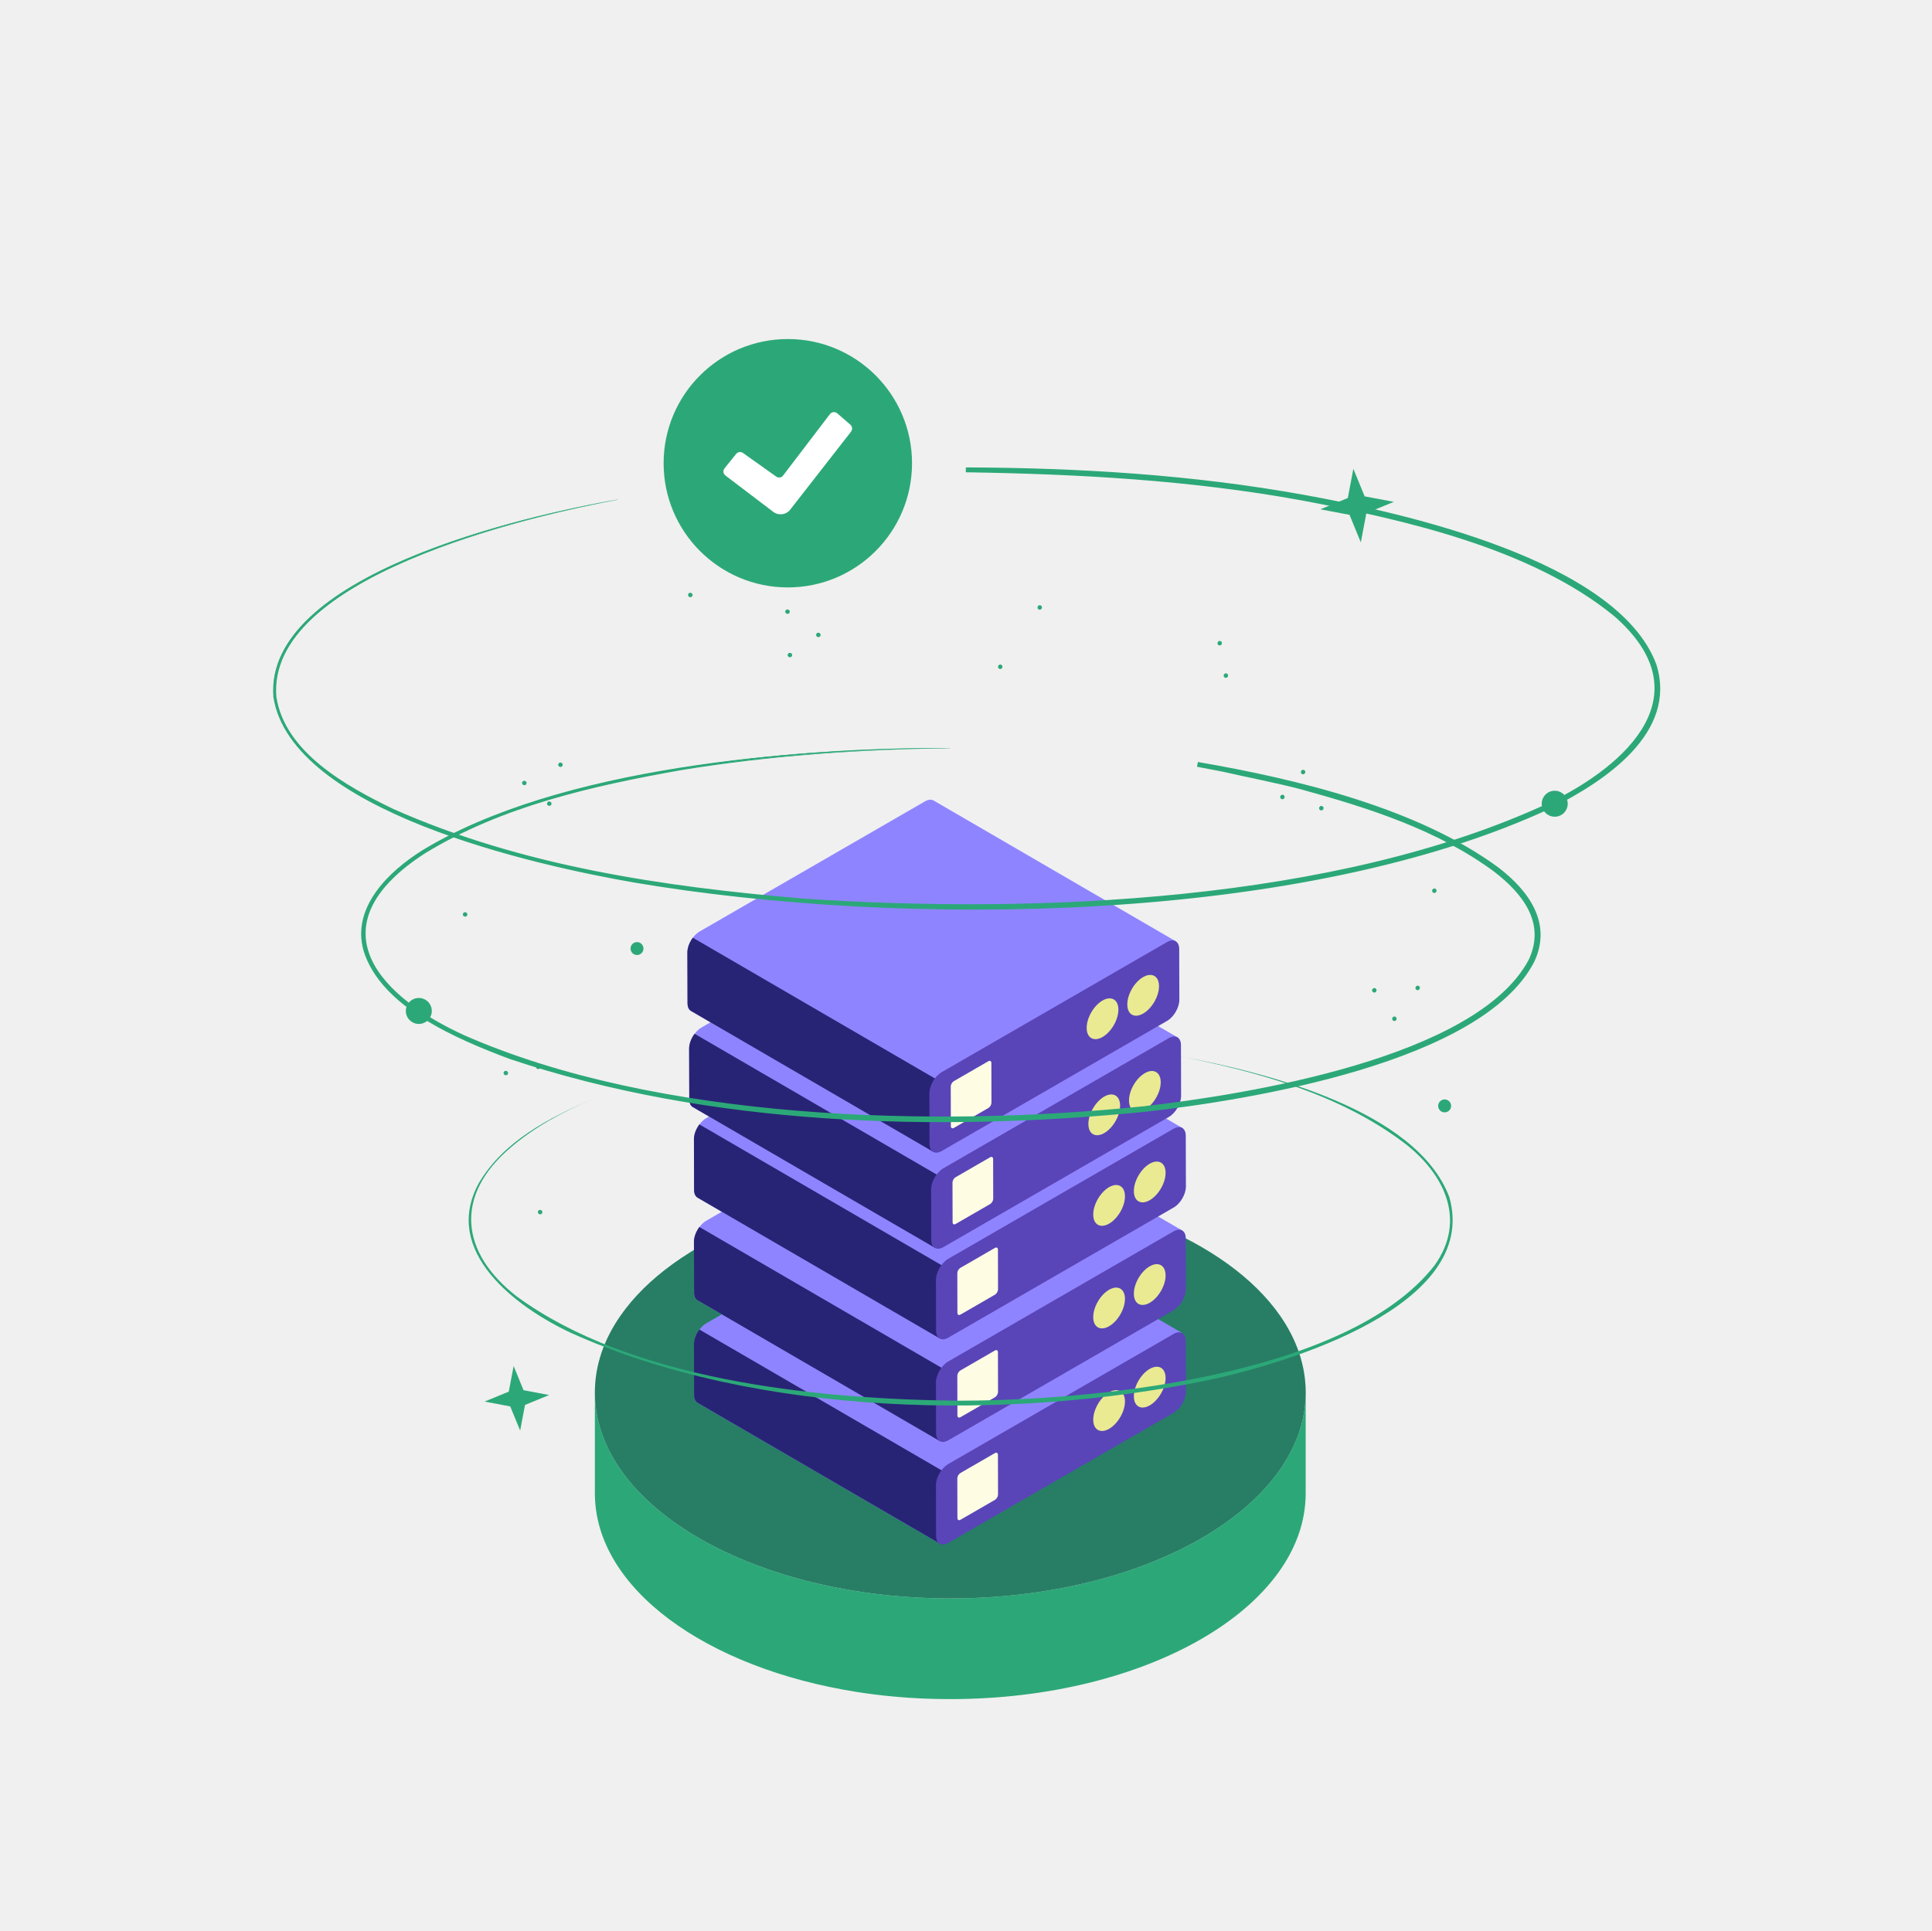
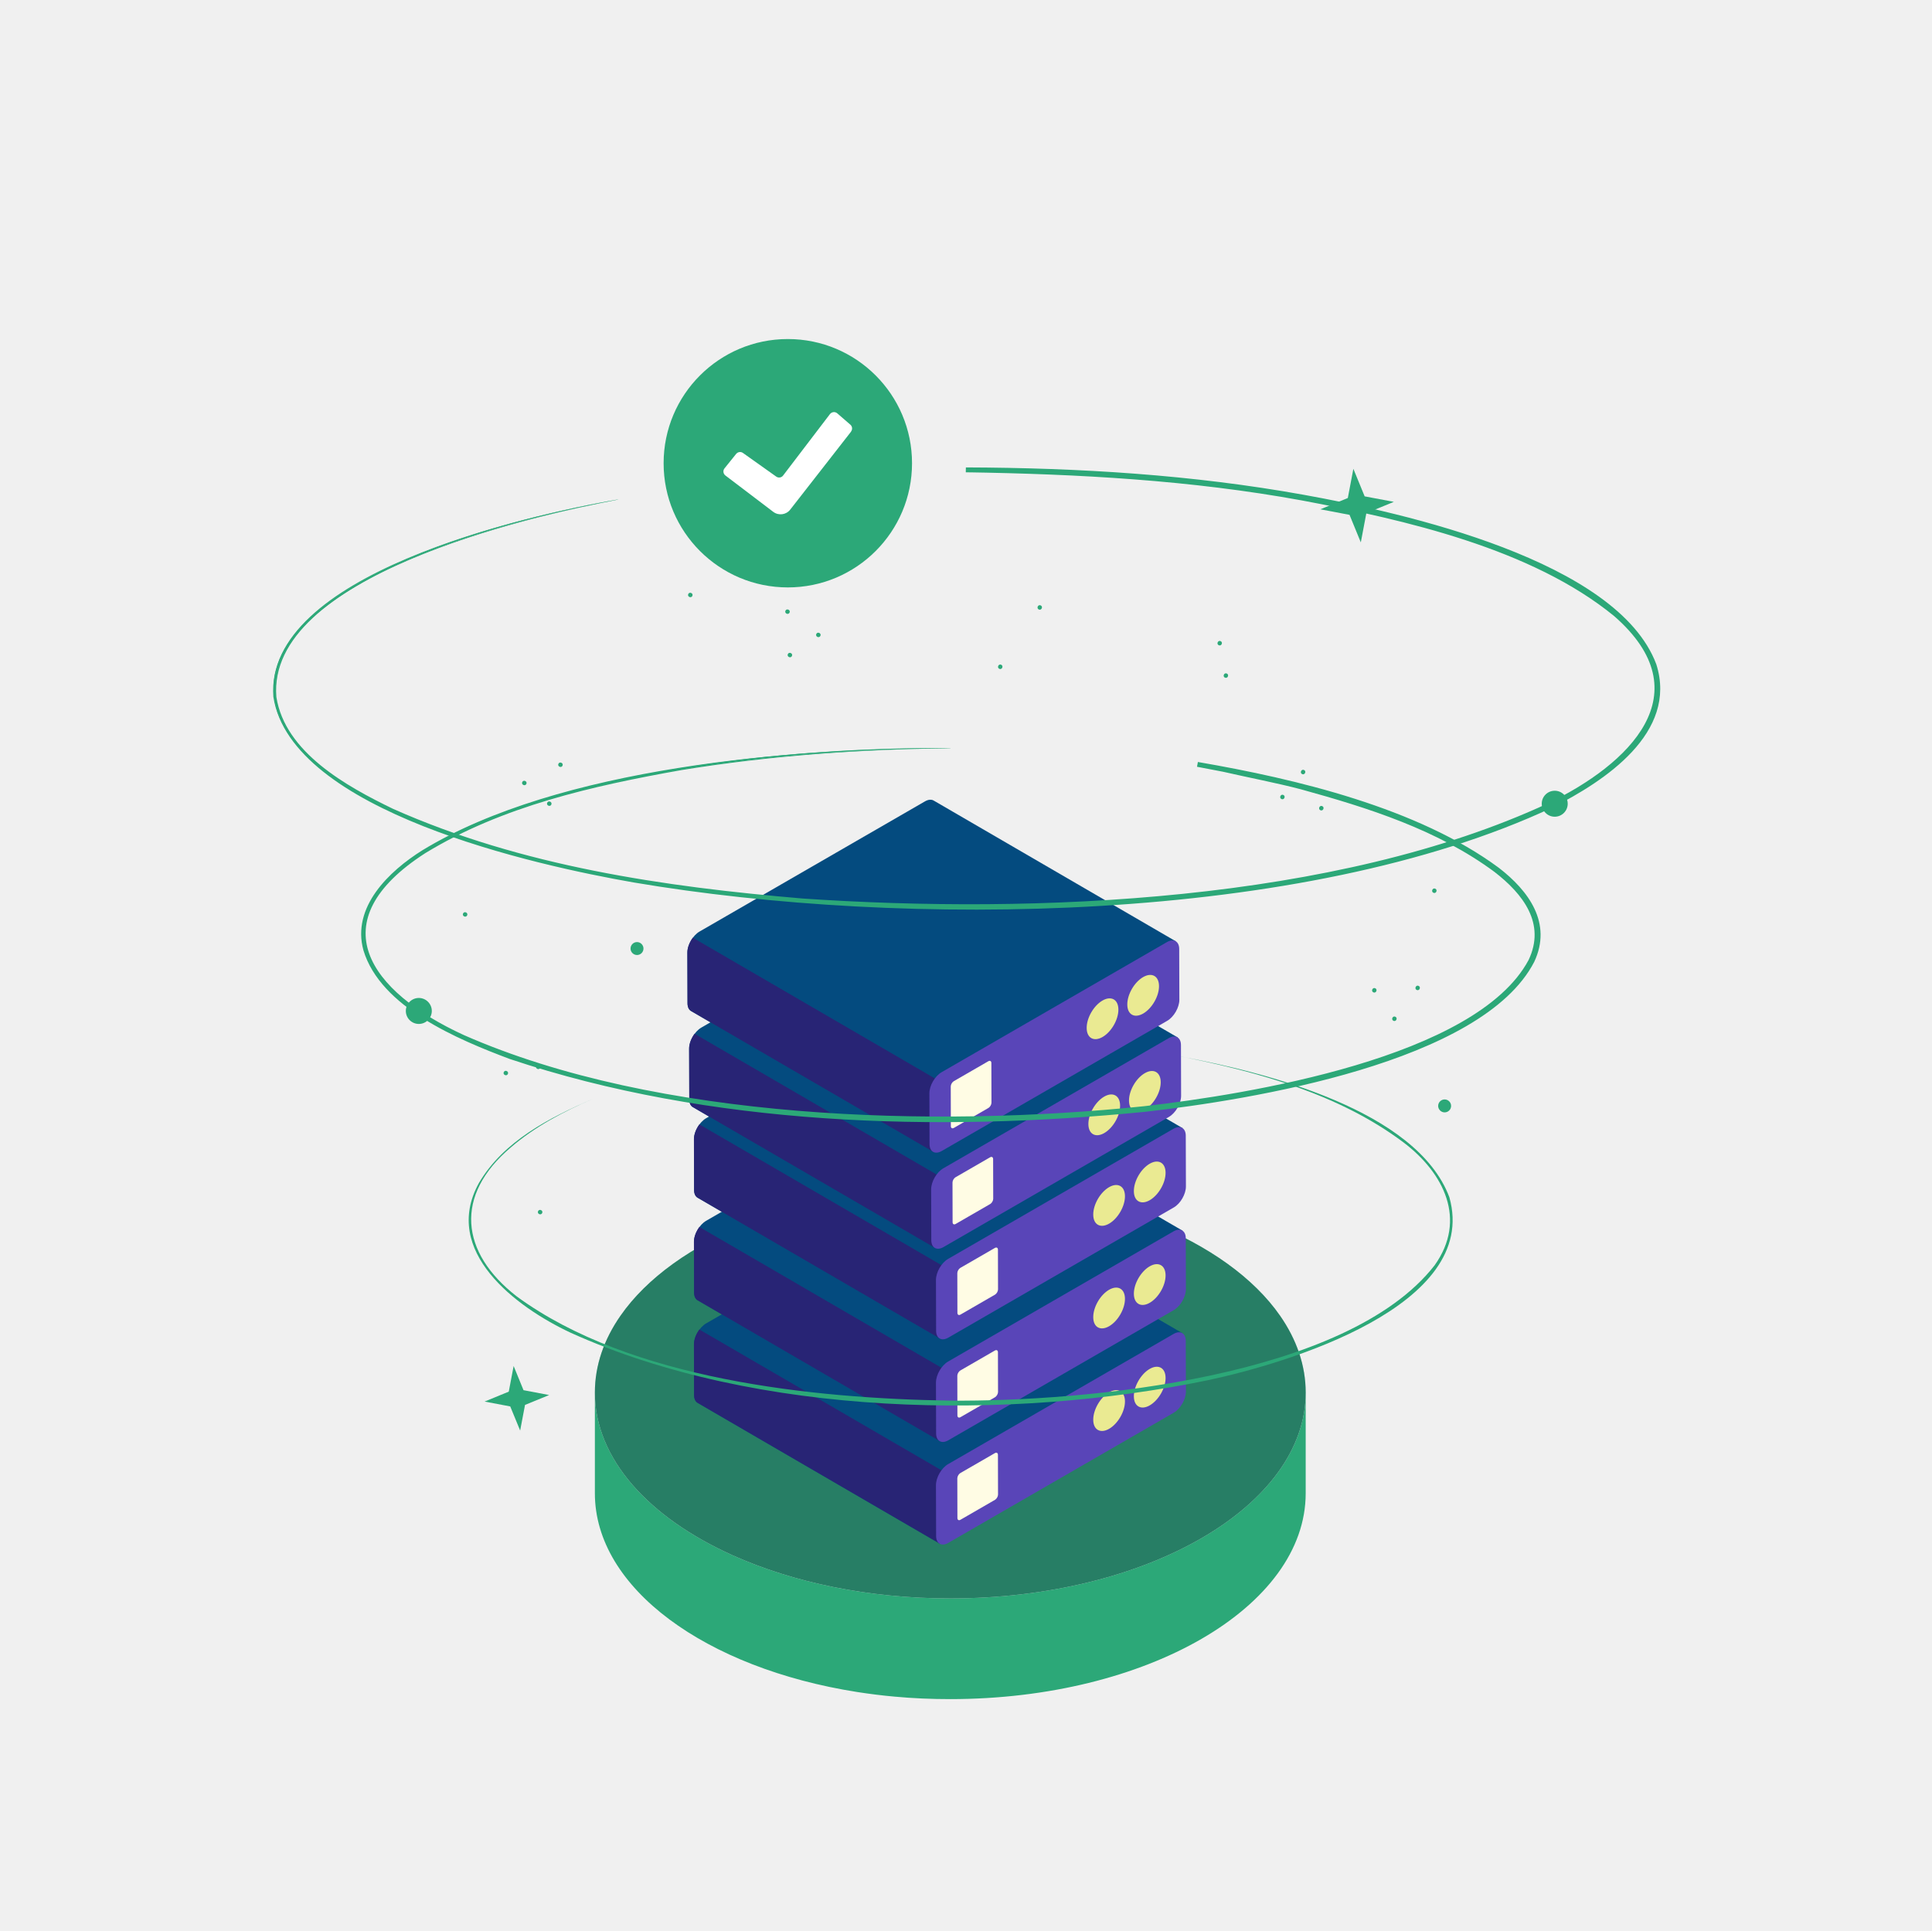
<svg xmlns="http://www.w3.org/2000/svg" id="All_good" data-name="All good" viewBox="0 0 397.13 396.85">
  <defs>
    <style>
      .cls-1 {
        fill: #eaea92;
      }

      .cls-2 {
        fill: #fff;
      }

      .cls-3 {
        fill: #282475;
      }

      .cls-4 {
        fill: #2ca878;
      }

      .cls-5 {
        fill: #fffce4;
      }

      .cls-6 {
-         fill: #8f84ff;
+         fill: #044b7f;
      }

      .cls-7 {
        fill: #5945b8;
      }

      .cls-8 {
        fill: #1a1b38;
        opacity: .3;
      }
    </style>
  </defs>
  <path class="cls-4" d="M268.39,286.28c0,23.38-32.71,42.32-73.06,42.32-16.84,0-32.35-3.31-44.7-8.85-17.25-7.74-28.35-19.85-28.35-33.47,0-5.57,1.86-10.91,5.26-15.79,10.8-15.55,37.09-26.52,67.79-26.52s56.99,10.97,67.8,26.52c3.39,4.88,5.26,10.22,5.26,15.79Z" />
  <circle class="cls-4" cx="161.94" cy="95.23" r="25.53" />
  <path class="cls-2" d="M174.95,88.72l-7.27,9.32-5.25,6.73c-.84,1.08-2.4,1.28-3.49.45l-9.83-7.47c-.46-.35-.55-1.01-.18-1.47l2.39-2.97c.35-.42.96-.51,1.4-.19l6.84,4.86c.45.32,1.08.23,1.41-.22l4.87-6.39,4.76-6.24c.36-.47,1.05-.55,1.5-.16l2.69,2.33c.42.36.48.98.14,1.41Z" />
  <path class="cls-4" d="M268.39,286.28v20.71c0,23.37-32.71,42.31-73.06,42.31-3.89,0-7.7-.16-11.43-.51-2.62-.23-5.19-.56-7.71-.95-31.06-4.88-53.91-21.32-53.91-40.85v-20.71c0,13.62,11.1,25.73,28.35,33.47,12.35,5.54,27.86,8.85,44.7,8.85,40.35,0,73.06-18.94,73.06-42.32Z" />
  <path class="cls-8" d="M268.39,286.28c0,23.38-32.71,42.32-73.06,42.32-16.84,0-32.35-3.31-44.7-8.85-17.25-7.74-28.35-19.85-28.35-33.47,0-5.57,1.86-10.91,5.26-15.79,10.8-15.55,37.09-26.52,67.79-26.52s56.99,10.97,67.8,26.52c3.39,4.88,5.26,10.22,5.26,15.79Z" />
  <path class="cls-6" d="M193.37,245.2h0c-.46-.33-1.14-.33-1.88.1l-46.34,26.76c-1.38.8-2.5,2.74-2.5,4.33l.03,10.43c0,.81.3,1.37.78,1.62h0s49.77,28.94,49.77,28.94l49.85-43.29-49.7-28.89Z" />
  <path class="cls-3" d="M198.69,305.26l-54.93-31.94c-.68.91-1.13,2.05-1.12,3.05l.03,10.43c0,.81.3,1.37.78,1.62h0s49.77,28.94,49.77,28.94l5.48-4.75v-7.36Z" />
  <path class="cls-7" d="M241.23,274.23c1.38-.8,2.51-.15,2.51,1.43l.03,10.43c0,1.58-1.12,3.53-2.5,4.33l-46.34,26.76c-1.38.8-2.51.15-2.51-1.43l-.03-10.43c0-1.58,1.12-3.53,2.5-4.33l46.34-26.76Z" />
  <path class="cls-5" d="M205.15,307.25l-.02-8.16c0-.4-.28-.56-.63-.36l-7.1,4.1c-.34.2-.62.69-.62,1.08l.02,8.16c0,.4.28.56.63.36l7.1-4.1c.34-.2.62-.69.62-1.08h0Z" />
  <path class="cls-1" d="M236.34,288.91c1.8-1.04,3.26-3.56,3.25-5.63,0-2.07-1.47-2.9-3.27-1.86-1.8,1.04-3.26,3.56-3.25,5.63,0,2.07,1.47,2.9,3.27,1.86h0Z" />
  <path class="cls-1" d="M227.99,293.73c1.8-1.04,3.26-3.56,3.25-5.63,0-2.07-1.47-2.9-3.27-1.86-1.8,1.04-3.26,3.56-3.25,5.63,0,2.07,1.47,2.9,3.27,1.86h0Z" />
  <path class="cls-6" d="M193.37,224.11h0c-.46-.33-1.14-.33-1.88.1l-46.34,26.76c-1.38.8-2.5,2.74-2.5,4.33l.03,10.43c0,.81.3,1.37.78,1.62h0s49.77,28.94,49.77,28.94l49.85-43.29-49.7-28.89Z" />
  <path class="cls-3" d="M198.69,284.18l-54.93-31.94c-.68.91-1.13,2.05-1.12,3.05l.03,10.43c0,.81.3,1.37.78,1.62h0s49.77,28.94,49.77,28.94l5.48-4.75v-7.36Z" />
  <path class="cls-7" d="M241.23,253.14c1.38-.8,2.51-.15,2.51,1.43l.03,10.43c0,1.58-1.12,3.53-2.5,4.33l-46.34,26.76c-1.38.8-2.51.15-2.51-1.43l-.03-10.43c0-1.58,1.12-3.53,2.5-4.33l46.34-26.76Z" />
  <path class="cls-5" d="M205.15,286.16l-.02-8.16c0-.4-.28-.56-.63-.36l-7.1,4.1c-.34.2-.62.69-.62,1.08l.02,8.16c0,.4.28.56.63.36l7.1-4.1c.34-.2.62-.69.62-1.08h0Z" />
  <path class="cls-1" d="M236.34,267.82c1.8-1.04,3.26-3.56,3.25-5.63,0-2.07-1.47-2.9-3.27-1.86-1.8,1.04-3.26,3.56-3.25,5.63,0,2.07,1.47,2.9,3.27,1.86h0Z" />
  <path class="cls-1" d="M227.99,272.64c1.8-1.04,3.26-3.56,3.25-5.63,0-2.07-1.47-2.9-3.27-1.86-1.8,1.04-3.26,3.56-3.25,5.63,0,2.07,1.47,2.9,3.27,1.86h0Z" />
  <path class="cls-6" d="M193.37,203.02h0c-.46-.33-1.14-.33-1.88.1l-46.34,26.76c-1.38.8-2.5,2.74-2.5,4.33l.03,10.43c0,.81.3,1.37.78,1.62h0s49.77,28.94,49.77,28.94l49.85-43.29-49.7-28.89Z" />
  <path class="cls-3" d="M198.69,263.09l-54.93-31.94c-.68.91-1.13,2.05-1.12,3.05l.03,10.43c0,.81.3,1.37.78,1.62h0s49.77,28.94,49.77,28.94l5.48-4.75v-7.36Z" />
  <path class="cls-7" d="M241.23,232.05c1.38-.8,2.51-.15,2.51,1.43l.03,10.43c0,1.58-1.12,3.53-2.5,4.32l-46.34,26.76c-1.38.8-2.51.15-2.51-1.43l-.03-10.43c0-1.58,1.12-3.53,2.5-4.33l46.34-26.76Z" />
  <path class="cls-5" d="M205.15,265.07l-.02-8.16c0-.4-.28-.56-.63-.36l-7.1,4.1c-.34.2-.62.69-.62,1.08l.02,8.16c0,.4.28.56.63.36l7.1-4.1c.34-.2.62-.69.62-1.08h0Z" />
  <path class="cls-1" d="M236.34,246.73c1.8-1.04,3.26-3.56,3.25-5.63,0-2.07-1.47-2.9-3.27-1.86-1.8,1.04-3.26,3.56-3.25,5.63,0,2.07,1.47,2.9,3.27,1.86h0Z" />
  <path class="cls-1" d="M227.99,251.55c1.8-1.04,3.26-3.56,3.25-5.63,0-2.07-1.47-2.9-3.27-1.86-1.8,1.04-3.26,3.56-3.25,5.63,0,2.07,1.47,2.9,3.27,1.86h0Z" />
  <path class="cls-6" d="M192.38,184.39h0c-.46-.33-1.14-.33-1.88.1l-46.34,26.76c-1.38.8-2.5,2.74-2.5,4.33l.03,10.43c0,.81.3,1.37.78,1.62h0s49.77,28.94,49.77,28.94l49.85-43.29-49.7-28.89Z" />
  <path class="cls-3" d="M197.7,244.46l-54.93-31.94c-.68.91-1.13,2.05-1.12,3.05l.03,10.43c0,.81.3,1.37.78,1.62h0s49.77,28.94,49.77,28.94l5.48-4.75v-7.36Z" />
  <path class="cls-7" d="M240.24,213.42c1.38-.8,2.51-.15,2.51,1.43l.03,10.43c0,1.58-1.12,3.53-2.5,4.33l-46.34,26.76c-1.38.8-2.51.15-2.51-1.43l-.03-10.43c0-1.58,1.12-3.53,2.5-4.33l46.34-26.76Z" />
  <path class="cls-5" d="M204.16,246.44l-.02-8.16c0-.4-.28-.56-.63-.36l-7.1,4.1c-.34.2-.62.69-.62,1.08l.02,8.16c0,.4.28.56.63.36l7.1-4.1c.34-.2.62-.69.62-1.08h0Z" />
  <path class="cls-1" d="M235.34,228.11c1.8-1.04,3.26-3.56,3.25-5.63,0-2.07-1.47-2.9-3.27-1.86-1.8,1.04-3.26,3.56-3.25,5.63,0,2.07,1.47,2.9,3.27,1.86h0Z" />
  <path class="cls-1" d="M226.99,232.93c1.8-1.04,3.26-3.56,3.25-5.63,0-2.07-1.47-2.9-3.27-1.86-1.8,1.04-3.26,3.56-3.25,5.63,0,2.07,1.47,2.9,3.27,1.86h0Z" />
  <path class="cls-6" d="M192.02,164.64h0c-.46-.33-1.14-.33-1.88.1l-46.34,26.76c-1.38.8-2.5,2.74-2.5,4.33l.03,10.43c0,.81.3,1.37.78,1.62h0s49.77,28.94,49.77,28.94l49.85-43.29-49.7-28.89Z" />
  <path class="cls-3" d="M197.34,224.71l-54.93-31.94c-.68.91-1.13,2.05-1.12,3.05l.03,10.43c0,.81.3,1.37.78,1.62h0s49.77,28.94,49.77,28.94l5.48-4.75v-7.36Z" />
  <path class="cls-7" d="M239.88,193.67c1.38-.8,2.51-.15,2.51,1.43l.03,10.43c0,1.58-1.12,3.53-2.5,4.33l-46.34,26.76c-1.38.8-2.51.15-2.51-1.43l-.03-10.43c0-1.58,1.12-3.53,2.5-4.33l46.34-26.76Z" />
  <path class="cls-5" d="M203.8,226.69l-.02-8.16c0-.4-.28-.56-.63-.36l-7.1,4.1c-.34.2-.62.69-.62,1.08l.02,8.16c0,.4.28.56.63.36l7.1-4.1c.34-.2.62-.69.62-1.08h0Z" />
  <path class="cls-1" d="M234.99,208.36c1.8-1.04,3.26-3.56,3.25-5.63,0-2.07-1.47-2.9-3.27-1.86-1.8,1.04-3.26,3.56-3.25,5.63,0,2.07,1.47,2.9,3.27,1.86h0Z" />
  <path class="cls-1" d="M226.64,213.18c1.8-1.04,3.26-3.56,3.25-5.63,0-2.07-1.47-2.9-3.27-1.86-1.8,1.04-3.26,3.56-3.25,5.63,0,2.07,1.47,2.9,3.27,1.86h0Z" />
  <g>
    <path class="cls-4" d="M195.37,153.82s-.42.02-1.24.03c-.83.01-2.05.03-3.65.05-3.21.05-7.94.17-14.03.47-6.09.32-13.53.85-22.13,1.83-4.3.52-8.89,1.11-13.73,1.91-4.85.77-9.95,1.74-15.26,2.95-5.31,1.21-10.84,2.65-16.49,4.5-5.64,1.86-11.44,4.07-17.1,7.05-2.83,1.49-5.59,3.22-8.2,5.24-2.58,2.03-5.02,4.41-6.71,7.34-.2.37-.42.73-.62,1.11l-.47,1.18-.24.59c-.07.2-.1.41-.16.62l-.3,1.24c-.2,1.68-.26,3.44.25,5.1.82,3.39,3.06,6.31,5.62,8.77,5.24,4.92,11.92,8.35,18.85,11.22,6.97,2.86,14.36,5.09,21.97,6.95,15.23,3.71,31.37,5.89,47.95,7.06,16.59,1.13,32.86,1.12,48.51.19,15.65-.95,30.69-2.85,44.79-5.84,7.04-1.51,13.84-3.31,20.31-5.48,6.47-2.15,12.59-4.74,18.15-7.91,2.75-1.63,5.35-3.41,7.65-5.45,2.29-2.04,4.3-4.37,5.54-7.05l.41-1.02c.13-.34.29-.67.35-1.03l.26-1.06c.04-.18.09-.35.12-.53l.04-.54c.2-1.43.05-2.86-.31-4.22-.38-1.36-1.05-2.6-1.77-3.78-.79-1.14-1.63-2.22-2.59-3.18-1.88-1.95-3.99-3.59-6.12-5.05-2.14-1.46-4.32-2.73-6.49-3.87-4.33-2.3-8.61-4.08-12.65-5.63-8.1-3.06-15.3-5.06-21.21-6.54-5.91-1.48-10.56-2.41-13.71-3.01-1.57-.31-2.78-.52-3.59-.67-.81-.15-1.22-.24-1.22-.24,0,0,1.67.24,4.83.82,3.16.58,7.81,1.48,13.73,2.93,5.92,1.46,13.13,3.44,21.25,6.47,4.05,1.54,8.34,3.31,12.69,5.61,2.18,1.13,4.37,2.41,6.52,3.87,2.15,1.46,4.27,3.11,6.18,5.07.97.97,1.83,2.07,2.63,3.22.74,1.2,1.42,2.46,1.81,3.86.38,1.39.53,2.88.33,4.34l-.04.55c-.03.18-.08.36-.12.54l-.26,1.08c-.07.37-.22.71-.36,1.06l-.42,1.04c-1.26,2.74-3.3,5.11-5.61,7.17-2.32,2.07-4.94,3.86-7.7,5.5-5.58,3.19-11.73,5.8-18.21,7.96-6.48,2.18-13.29,3.98-20.35,5.51-14.11,3.01-29.18,4.92-44.84,5.88-15.67.94-31.96.95-48.57-.18-16.6-1.17-32.76-3.36-48.02-7.08-7.62-1.87-15.03-4.1-22.02-6.98-6.95-2.89-13.67-6.33-18.97-11.31-2.59-2.49-4.88-5.47-5.72-8.96-.52-1.72-.46-3.53-.25-5.26l.31-1.28c.05-.21.09-.43.16-.63l.24-.61.49-1.21c.2-.39.42-.76.63-1.13,1.73-3,4.21-5.4,6.82-7.45,2.63-2.03,5.42-3.77,8.26-5.26,5.69-2.99,11.51-5.2,17.16-7.05,5.67-1.84,11.2-3.28,16.52-4.48,5.32-1.2,10.43-2.16,15.28-2.92,4.85-.79,9.45-1.37,13.75-1.88,8.61-.96,16.06-1.47,22.15-1.76,6.09-.27,10.83-.37,14.04-.39,1.6,0,2.82,0,3.65,0,.82,0,1.24.01,1.24.01Z" />
    <path class="cls-4" d="M195.37,153.82c-18.51.23-37.11,1.52-55.4,4.51-18.11,3.23-36.68,7.38-52.54,17.05-21.91,14.09-11.51,28.49,7.9,37.4,39.84,17.56,96.76,19.09,139.77,14.64,21.36-2.43,68.35-9.99,79.1-30.05,3.59-7.5-1.13-13.59-7-18.12-11.7-8.67-25.91-13.16-39.81-16.99-4.8-1.27-11.1-2.48-15.96-3.6-1.79-.37-3.57-.66-5.38-1.03,0,0,.18-.98.18-.98,20.23,3.48,45.24,9.45,61.87,21.76,6.14,4.73,11,11.37,7.27,19.32-10.68,20.74-58.36,28.39-80.05,30.84-42.86,4.21-89.45,2.9-130.55-10.87-10.63-4-26.51-10.6-30.06-22.32-2.47-8.91,5.25-16.3,12.14-20.6,27.98-17.02,75.98-21.05,108.52-20.97h0ZM195.37,153.82c-32.45.04-80.43,4.26-108.28,21.35-5.41,3.5-10.97,8.32-12.18,14.74-1.9,14.5,18.94,23.14,30.05,27.26,49.69,16.83,122.91,16.82,173.27,2.31,12.16-3.83,30.3-10.16,36.32-22.09,3.52-7.56-1.12-13.68-7.02-18.26-5.77-4.44-12.43-7.61-19.17-10.32-13.59-5.35-27.89-8.84-42.29-11.18,0,0,.18-.98.18-.98,1.76.36,3.58.66,5.36,1.03,4.87,1.14,11.19,2.35,16.02,3.64,14.01,3.87,28.32,8.43,40.12,17.2,6.13,4.74,11.04,11.2,7.25,19.19-10.83,20.46-58.22,28.02-79.82,30.45-43.11,4.4-100.17,2.79-140.09-14.88-13.85-6.3-29.43-18.99-14.26-33.43,13.57-11.89,33.95-16.69,51.26-20.35,20.81-3.98,42.11-5.48,63.27-5.68h0Z" />
  </g>
  <g>
    <path class="cls-4" d="M127.03,102.7s-.48.11-1.41.29c-.93.19-2.32.45-4.13.84-3.63.75-8.97,1.92-15.76,3.77-6.77,1.89-15.04,4.4-24.14,8.53-2.27,1.04-4.59,2.18-6.91,3.5-2.32,1.31-4.66,2.76-6.93,4.45-2.26,1.69-4.48,3.6-6.4,5.88-1.9,2.27-3.59,4.92-4.34,7.95-.81,3.01-.58,6.35.69,9.37,1.24,3.03,3.34,5.73,5.79,8.1,4.95,4.75,11.23,8.34,17.92,11.44,13.47,6.12,28.85,10.22,45.18,13.29,16.35,3.03,33.75,4.9,51.83,5.72,18.08.8,36.85.57,55.98-1,19.12-1.59,37.73-4.4,55.23-9,8.74-2.32,17.22-5.09,25.16-8.64,3.96-1.79,7.8-3.76,11.37-6.07,3.56-2.31,6.9-4.92,9.58-8.08,2.67-3.12,4.63-6.94,4.75-10.98.05-.5-.02-1-.05-1.49-.06-.49-.03-1-.16-1.48l-.33-1.45c-.08-.49-.32-.93-.48-1.4-.65-1.87-1.75-3.54-2.87-5.13-2.4-3.1-5.38-5.63-8.48-7.84-3.12-2.19-6.42-4.01-9.71-5.68-6.63-3.27-13.34-5.76-19.89-7.81-6.55-2.05-12.94-3.67-19.08-5.03-24.61-5.31-45.02-6.75-59.05-7.53-7.03-.36-12.49-.38-16.2-.47-1.85-.04-3.26-.07-4.21-.09-.95-.02-1.44-.05-1.44-.05,0,0,.49,0,1.44,0,.96.01,2.37.03,4.21.05,3.7.07,9.17.05,16.2.39,14.04.73,34.46,2.12,59.11,7.4,6.15,1.35,12.55,2.97,19.12,5.01,6.56,2.04,13.29,4.53,19.95,7.8,3.31,1.66,6.62,3.49,9.76,5.7,3.12,2.21,6.13,4.77,8.57,7.91,1.14,1.62,2.26,3.31,2.93,5.22.16.48.4.93.49,1.44l.34,1.49c.14.49.1,1.01.16,1.52.03.51.1,1.02.05,1.53-.06,2.06-.59,4.1-1.45,5.98-.85,1.9-2.03,3.64-3.38,5.24-2.72,3.2-6.08,5.84-9.66,8.16-3.59,2.33-7.44,4.3-11.42,6.1-7.97,3.57-16.46,6.35-25.22,8.67-17.54,4.61-36.16,7.43-55.31,9.02-19.15,1.57-37.94,1.79-56.04.99-18.1-.82-35.51-2.7-51.88-5.75-16.34-3.08-31.75-7.2-45.25-13.35-6.7-3.11-13.01-6.73-18-11.53-2.47-2.39-4.6-5.13-5.85-8.22-1.29-3.07-1.52-6.49-.69-9.56.77-3.1,2.49-5.77,4.41-8.07,1.94-2.3,4.18-4.22,6.46-5.91,2.28-1.7,4.64-3.14,6.97-4.45,2.33-1.32,4.66-2.46,6.93-3.49,9.13-4.12,17.41-6.61,24.2-8.48,6.8-1.83,12.15-2.97,15.78-3.69,3.63-.73,5.56-1.04,5.56-1.04Z" />
    <path class="cls-4" d="M127.03,102.7c-18.95,3.64-72.26,15.94-70.22,40.59,1.79,11.41,14.46,18.38,23.98,22.99,26.46,11.77,55.6,16.02,84.26,18.44,47.68,3.24,109.57.71,153.25-19.62,16.47-7.96,31.79-22.51,13.48-38.46-16.95-13.86-43-19.78-64.23-23.77-22.78-4.16-45.89-5.42-69.03-5.78,0,0,.02-1,.02-1,23.25.08,46.55,1.5,69.45,5.63,20.58,3.7,64.49,13.51,72.47,34.84,4.47,14.1-10.6,24.02-21.39,29.46-51.18,23.99-133.44,24.79-188.78,15.4-20.25-3.53-70.46-14.61-74.1-38.17-1.86-25.13,51.66-37.24,70.85-40.58h0ZM127.03,102.7c-19.18,3.4-72.44,15.71-70.55,40.54,3.69,23.29,53.95,34.2,73.89,37.67,55.01,8.82,118.97,8.05,172.3-8.95,51.42-17.51,49.61-44.39-1.1-61.09-33.18-10.66-68.34-13.62-103.02-13.77,0,0,.02-1,.02-1,34.64.53,69.73,3.43,102.87,14.16,51.1,16.81,53.6,44.41,1.09,62.09-53.32,16.82-117.03,17.54-171.99,8.73-20.11-3.47-70.25-14.49-74.03-37.75-2-24.94,51.57-37.04,70.52-40.63h0Z" />
  </g>
  <path class="cls-4" d="M242.76,217.21c17.17,3.18,48.46,10.97,55.16,28.91,6.32,22.36-33.32,34.14-49.58,37.61-40.85,8.44-92.66,7.6-131.06-9.76-11.31-5.31-26.55-16.76-18.85-30.75,5.07-8.64,14.5-13.45,23.39-17.29-6,2.6-11.88,5.69-16.85,9.98-11.59,9.83-10.43,21.55,1.28,30.63,23.33,17.08,60.76,20.95,89.1,21.4,27.93.21,81.53-4.72,99.54-27.82,6.7-9.39,1.93-18.96-6.4-25.27-13.24-9.94-29.71-14.41-45.72-17.65h0Z" />
  <g>
    <path class="cls-4" d="M205.79,136.65c-.55-.24-.92.61-.37.85s.92-.61.37-.85h0Z" />
    <path class="cls-4" d="M213.91,124.45c-.55-.24-.92.61-.37.85s.92-.61.37-.85h0Z" />
    <path class="cls-4" d="M252.17,138.46c-.55-.24-.92.61-.37.85s.92-.61.37-.85h0Z" />
    <path class="cls-4" d="M250.9,131.8c-.55-.24-.92.61-.37.85s.92-.61.37-.85h0Z" />
    <path class="cls-4" d="M286.81,209.01c-.55-.24-.92.61-.37.85s.92-.61.37-.85h0Z" />
    <path class="cls-4" d="M291.59,202.67c-.55-.24-.92.61-.37.85s.92-.61.37-.85h0Z" />
    <path class="cls-4" d="M282.68,203.16c-.55-.24-.92.61-.37.85s.92-.61.37-.85h0Z" />
    <path class="cls-4" d="M295.02,182.69c-.55-.24-.92.61-.37.85s.92-.61.37-.85h0Z" />
    <path class="cls-4" d="M271.79,165.72c-.55-.24-.92.61-.37.85s.92-.61.37-.85h0Z" />
    <path class="cls-4" d="M263.79,163.42c-.55-.24-.92.61-.37.85s.92-.61.37-.85h0Z" />
    <path class="cls-4" d="M268.04,158.29c-.55-.24-.92.61-.37.85s.92-.61.37-.85h0Z" />
    <path class="cls-4" d="M95.18,187.8c-.24.55.61.92.85.37s-.61-.92-.85-.37h0Z" />
    <path class="cls-4" d="M110.6,249c-.24.55.61.92.85.37s-.61-.92-.85-.37h0Z" />
    <path class="cls-4" d="M110.21,219.14c-.24.55.61.92.85.37s-.61-.92-.85-.37h0Z" />
    <path class="cls-4" d="M103.55,220.41c-.24.55.61.92.85.37s-.61-.92-.85-.37h0Z" />
    <path class="cls-4" d="M167.79,130.34c-.24.55.61.92.85.37.24-.55-.61-.92-.85-.37h0Z" />
    <path class="cls-4" d="M161.45,125.56c-.24.55.61.92.85.37s-.61-.92-.85-.37h0Z" />
    <path class="cls-4" d="M161.94,134.48c-.24.55.61.92.85.37s-.61-.92-.85-.37h0Z" />
    <path class="cls-4" d="M141.47,122.13c-.24.55.61.92.85.37s-.61-.92-.85-.37h0Z" />
    <path class="cls-4" d="M114.78,157.03c-.24.55.61.92.85.37s-.61-.92-.85-.37h0Z" />
    <path class="cls-4" d="M112.48,165.03c-.24.55.61.92.85.37s-.61-.92-.85-.37h0Z" />
    <path class="cls-4" d="M107.35,160.78c-.24.55.61.92.85.37s-.61-.92-.85-.37h0Z" />
    <path class="cls-4" d="M88.76,207.83c0,1.47-1.2,2.67-2.67,2.67s-2.67-1.2-2.67-2.67,1.2-2.67,2.67-2.67,2.67,1.2,2.67,2.67Z" />
    <circle class="cls-4" cx="319.58" cy="165.23" r="2.67" />
    <path class="cls-4" d="M132.27,195c0,.74-.6,1.33-1.33,1.33s-1.33-.6-1.33-1.33.6-1.33,1.33-1.33,1.33.6,1.33,1.33Z" />
    <path class="cls-4" d="M298.28,227.35c0,.74-.6,1.33-1.33,1.33s-1.33-.6-1.33-1.33.6-1.33,1.33-1.33,1.33.6,1.33,1.33Z" />
  </g>
  <polygon class="cls-4" points="278.19 96.38 277.05 102.38 271.4 104.7 277.4 105.84 279.72 111.5 280.86 105.49 286.51 103.17 280.51 102.04 278.19 96.38" />
  <polygon class="cls-4" points="105.58 280.82 104.58 286.09 99.61 288.13 104.88 289.13 106.92 294.09 107.92 288.82 112.88 286.79 107.61 285.79 105.58 280.82" />
</svg>
